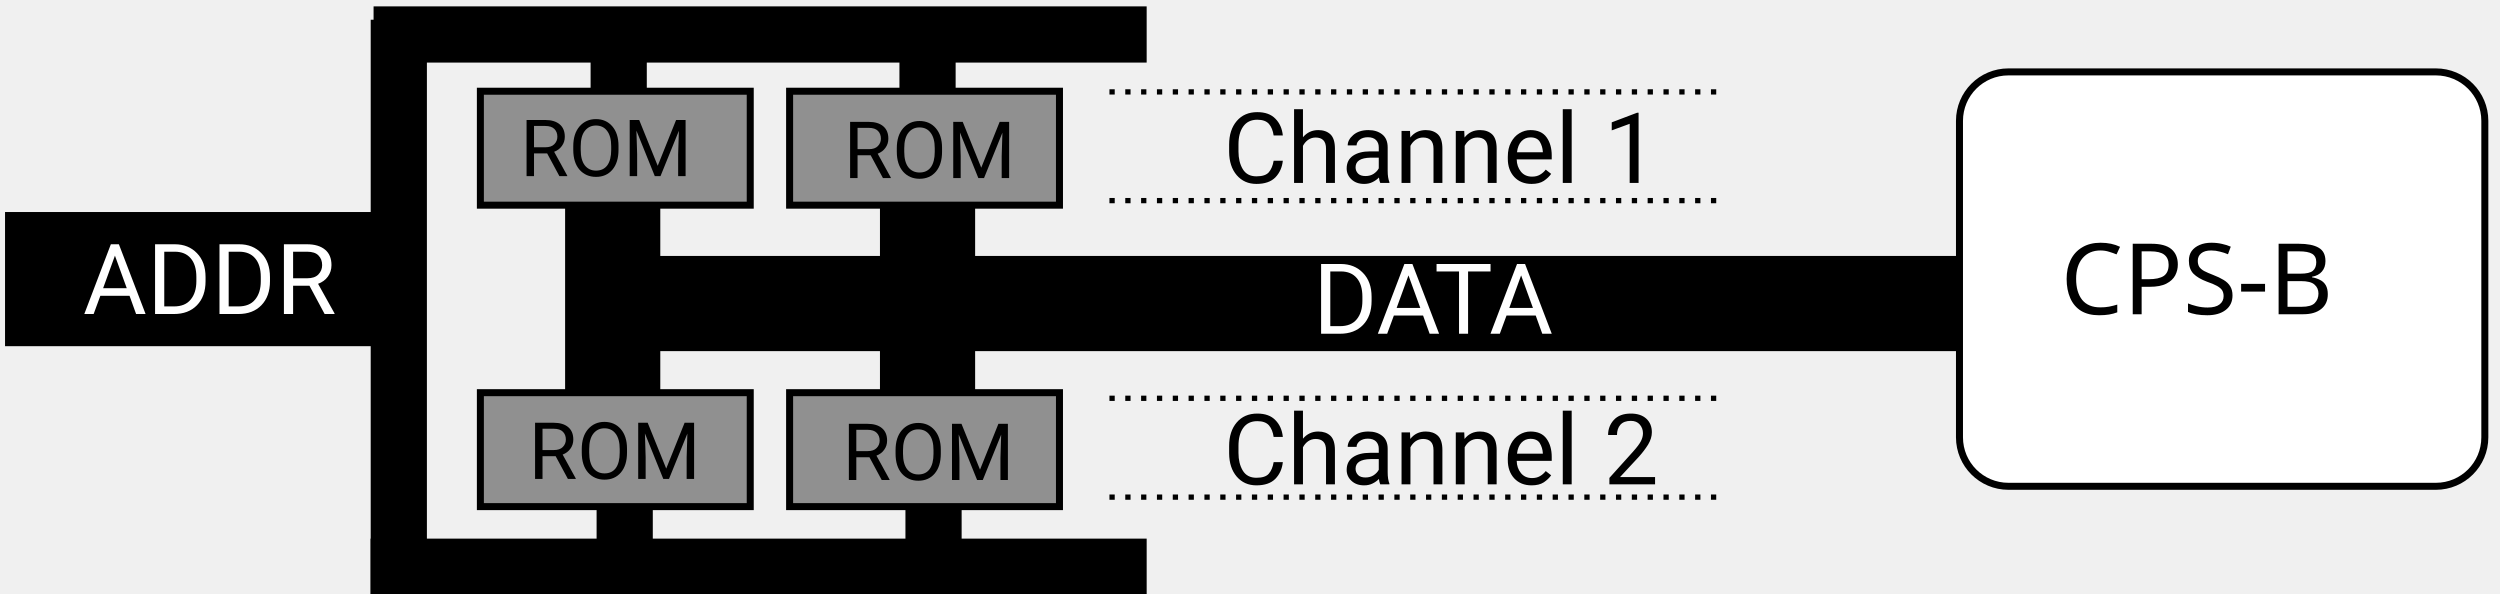
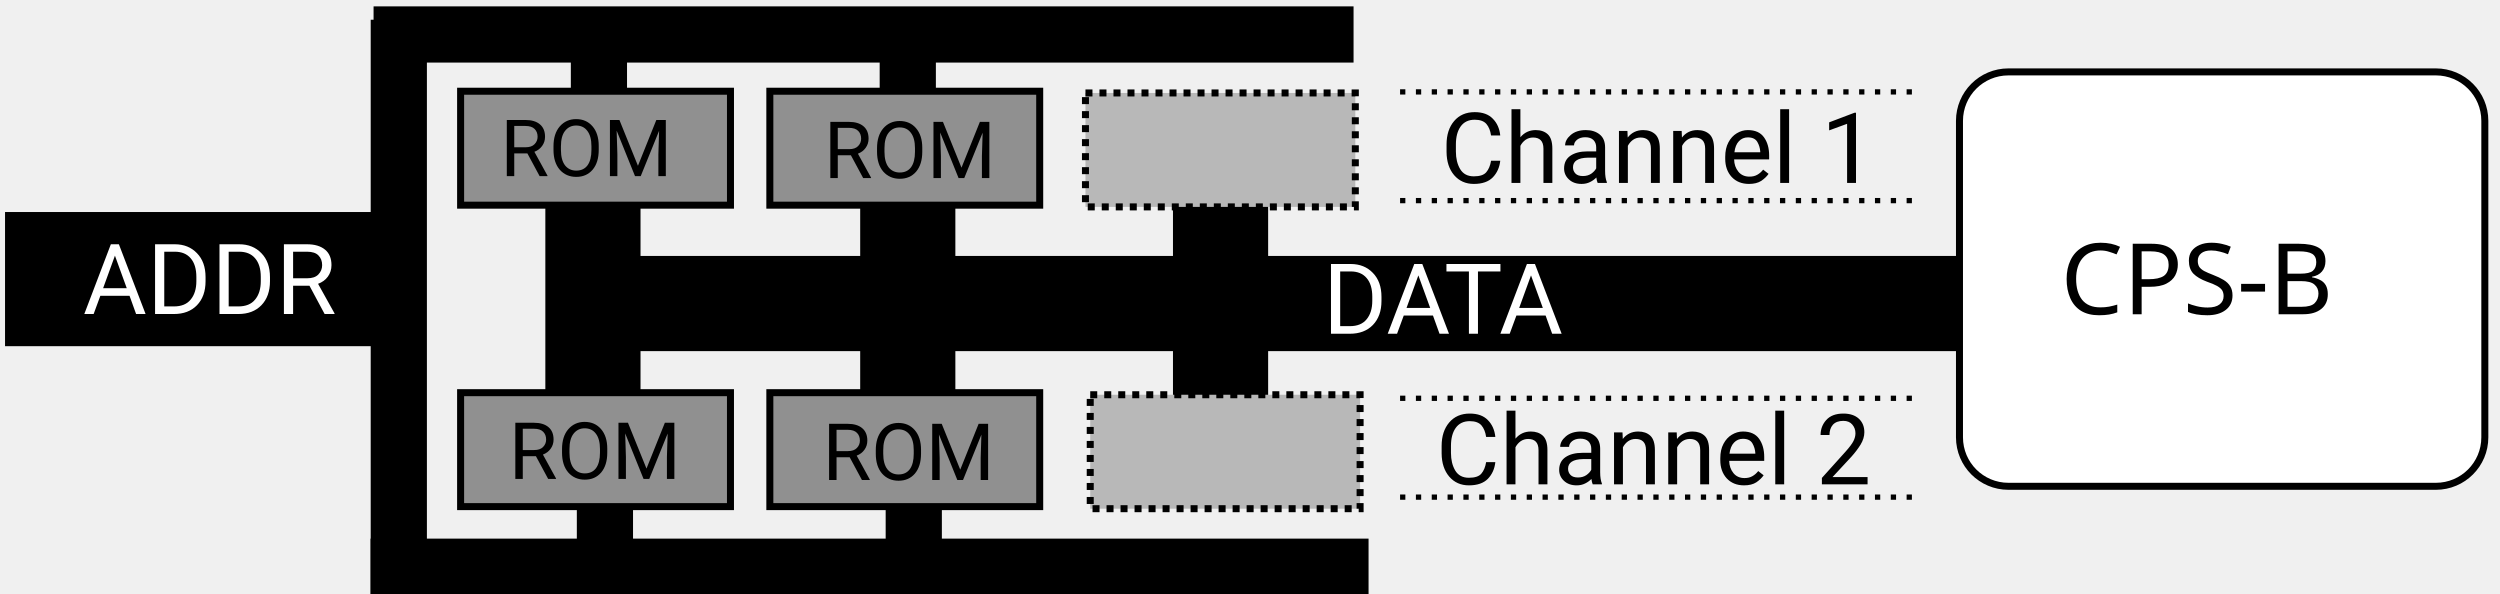
<svg xmlns="http://www.w3.org/2000/svg" width="267.701mm" height="63.523mm" viewBox="0 0 267.701 63.523" version="1.1" id="svg10483">
  <defs id="defs10480" />
  <g id="layer1" transform="translate(24.68276,-74.66826)">
    <rect style="fill:#000000;fill-opacity:1;stroke:#000000;stroke-width:0.679" id="rect25131-6" width="43.254" height="13.687" x="-23.804" y="97.711" />
    <text xml:space="preserve" style="font-style:normal;font-weight:normal;font-size:10.514px;line-height:1.25;font-family:sans-serif;word-spacing:0px;fill:#000000;fill-opacity:1;stroke:none;stroke-width:0.438" x="-15.814" y="108.292" id="text18129-6-1-1">
      <tspan id="tspan18127-7-2-9" style="font-style:normal;font-variant:normal;font-weight:normal;font-stretch:normal;font-size:10.514px;font-family:Roboto;-inkscape-font-specification:Roboto;fill:#ffffff;fill-opacity:1;stroke-width:0.438" x="-15.814" y="108.292">ADDR</tspan>
    </text>
    <rect style="fill:#000000;fill-opacity:1;stroke:#000000;stroke-width:1.024" id="rect25131-6-5" width="146.939" height="9.168" x="42.16" y="102.587" />
-     <rect style="fill:#000000;fill-opacity:1;stroke:#000000;stroke-width:0.448" id="rect25131-6-5-3" width="26.467" height="9.744" x="-118.287" y="36.053" transform="rotate(-90)" />
-     <rect style="fill:#000000;fill-opacity:1;stroke:#000000;stroke-width:0.473" id="rect25131-6-5-3-2" width="29.652" height="9.718" x="-119.88" y="69.78" transform="rotate(-90)" />
-     <rect style="fill:#000000;fill-opacity:1;stroke:#000000;stroke-width:0.589" id="rect25131-6-5-6" width="82.194" height="5.429" x="15.614" y="75.646" />
+     <rect style="fill:#000000;fill-opacity:1;stroke:#000000;stroke-width:0.448" id="rect25131-6-5-3" width="26.467" height="9.744" x="-118.287" y="33.937" transform="rotate(-90)" />
+     <rect style="fill:#000000;fill-opacity:1;stroke:#000000;stroke-width:0.473" id="rect25131-6-5-3-2" width="29.652" height="9.718" x="-119.88" y="67.663" transform="rotate(-90)" />
+     <rect style="fill:#000000;fill-opacity:1;stroke:#000000;stroke-width:0.473" id="rect25131-6-5-3-2-5" width="29.652" height="9.718" x="-123.529" y="101.156" transform="rotate(-90)" />
+     <rect style="fill:#000000;fill-opacity:1;stroke:#000000;stroke-width:0.659" id="rect25131-6-5-6" width="104.278" height="5.358" x="15.649" y="75.681" />
    <rect style="fill:#000000;fill-opacity:1;stroke:#000000;stroke-width:0.514" id="rect25131-6-5-6-1" width="61.72" height="5.504" x="-138.76" y="15.269" transform="rotate(-90)" />
-     <rect style="fill:#000000;fill-opacity:1;stroke:#000000;stroke-width:0.273" id="rect25131-6-5-6-1-5" width="16.688" height="5.745" x="-94.732" y="38.695" transform="rotate(-90)" />
-     <rect style="fill:#000000;fill-opacity:1;stroke:#000000;stroke-width:0.249" id="rect25131-6-5-6-1-0" width="13.823" height="5.769" x="-93.781" y="71.754" transform="rotate(-90)" />
-     <rect style="fill:#000000;fill-opacity:1;stroke:#000000;stroke-width:0.288" id="rect25131-6-5-6-1-04" width="18.6" height="5.73" x="-137.731" y="72.416" transform="rotate(-90)" />
-     <rect style="fill:#000000;fill-opacity:1;stroke:#000000;stroke-width:0.246" id="rect25131-6-5-6-1-1" width="13.504" height="5.772" x="-138.073" y="39.324" transform="rotate(-90)" />
-     <rect style="fill:#000000;fill-opacity:1;stroke:#000000;stroke-width:0.59" id="rect25131-6-5-6-2" width="82.514" height="5.428" x="15.294" y="132.639" />
-     <text xml:space="preserve" style="font-style:normal;font-weight:normal;font-size:10.514px;line-height:1.25;font-family:sans-serif;word-spacing:0px;fill:#000000;fill-opacity:1;stroke:none;stroke-width:0.438" x="115.908" y="110.408" id="text18129-6-1-1-2">
-       <tspan id="tspan18127-7-2-9-8" style="font-style:normal;font-variant:normal;font-weight:normal;font-stretch:normal;font-size:10.514px;font-family:Roboto;-inkscape-font-specification:Roboto;fill:#ffffff;fill-opacity:1;stroke-width:0.438" x="115.908" y="110.408">DATA</tspan>
+     <rect style="fill:#000000;fill-opacity:1;stroke:#000000;stroke-width:0.273" id="rect25131-6-5-6-1-5" width="16.688" height="5.745" x="-94.732" y="36.578" transform="rotate(-90)" />
+     <rect style="fill:#000000;fill-opacity:1;stroke:#000000;stroke-width:0.249" id="rect25131-6-5-6-1-0" width="13.823" height="5.769" x="-93.781" y="69.638" transform="rotate(-90)" />
+     <rect style="fill:#000000;fill-opacity:1;stroke:#000000;stroke-width:0.288" id="rect25131-6-5-6-1-04" width="18.6" height="5.73" x="-137.731" y="70.299" transform="rotate(-90)" />
+     <rect style="fill:#000000;fill-opacity:1;stroke:#000000;stroke-width:0.246" id="rect25131-6-5-6-1-1" width="13.504" height="5.772" x="-138.073" y="37.207" transform="rotate(-90)" />
+     <rect style="fill:#000000;fill-opacity:1;stroke:#000000;stroke-width:0.665" id="rect25131-6-5-6-2" width="106.199" height="5.353" x="15.331" y="132.676" />
+     <text xml:space="preserve" style="font-style:normal;font-weight:normal;font-size:10.514px;line-height:1.25;font-family:sans-serif;word-spacing:0px;fill:#000000;fill-opacity:1;stroke:none;stroke-width:0.438" x="116.966" y="110.408" id="text18129-6-1-1-2">
+       <tspan id="tspan18127-7-2-9-8" style="font-style:normal;font-variant:normal;font-weight:normal;font-stretch:normal;font-size:10.514px;font-family:Roboto;-inkscape-font-specification:Roboto;fill:#ffffff;fill-opacity:1;stroke-width:0.438" x="116.966" y="110.408">DATA</tspan>
    </text>
-     <text xml:space="preserve" style="font-style:normal;font-weight:normal;font-size:10.514px;line-height:1.25;font-family:sans-serif;word-spacing:0px;fill:#000000;fill-opacity:1;stroke:none;stroke-width:0.438" x="106.323" y="94.252" id="text18129-6-1-1-2-6">
-       <tspan id="tspan18127-7-2-9-8-2" style="font-style:normal;font-variant:normal;font-weight:normal;font-stretch:normal;font-size:10.514px;font-family:Roboto;-inkscape-font-specification:Roboto;fill:#000000;fill-opacity:1;stroke-width:0.438" x="106.323" y="94.252">Channel 1</tspan>
+     <text xml:space="preserve" style="font-style:normal;font-weight:normal;font-size:10.514px;line-height:1.25;font-family:sans-serif;word-spacing:0px;fill:#000000;fill-opacity:1;stroke:none;stroke-width:0.438" x="129.606" y="94.252" id="text18129-6-1-1-2-6">
+       <tspan id="tspan18127-7-2-9-8-2" style="font-style:normal;font-variant:normal;font-weight:normal;font-stretch:normal;font-size:10.514px;font-family:Roboto;-inkscape-font-specification:Roboto;fill:#000000;fill-opacity:1;stroke-width:0.438" x="129.606" y="94.252">Channel 1</tspan>
    </text>
    <rect style="fill:#ffffff;stroke:#000000;stroke-width:0.75" id="rect4994" width="56.255" height="44.375" x="185.139" y="82.367" ry="5.241" />
    <text xml:space="preserve" style="font-style:normal;font-weight:normal;font-size:10.583px;line-height:1.25;font-family:sans-serif;fill:#000000;fill-opacity:1;stroke:none;stroke-width:0.265" x="195.971" y="108.316" id="text6431">
      <tspan id="tspan6429" style="font-style:normal;font-variant:normal;font-weight:normal;font-stretch:normal;font-family:'Roboto Mono';-inkscape-font-specification:'Roboto Mono';stroke-width:0.265" x="195.971" y="108.316">CPS-B</tspan>
    </text>
-     <g id="g53020" transform="translate(-9.525)">
-       <rect style="fill:#909090;fill-opacity:1;stroke:#000000;stroke-width:0.75;stroke-opacity:1" id="rect51845" width="28.897" height="12.201" x="36.281" y="84.437" />
-       <rect style="fill:#909090;fill-opacity:1;stroke:#000000;stroke-width:0.75;stroke-opacity:1" id="rect51845-5" width="28.897" height="12.201" x="69.394" y="84.437" />
-     </g>
-     <g id="g53026" transform="translate(-9.525,32.27918)">
+     <rect style="fill:#909090;fill-opacity:1;stroke:#000000;stroke-width:0.75;stroke-opacity:1" id="rect51845" width="28.897" height="12.201" x="24.64" y="84.437" />
+     <rect style="fill:#909090;fill-opacity:1;stroke:#000000;stroke-width:0.75;stroke-opacity:1" id="rect51845-5" width="28.897" height="12.201" x="57.752" y="84.437" />
+     <rect style="fill:#b8b8b8;fill-opacity:1;stroke:#000000;stroke-width:0.75;stroke-opacity:1;stroke-miterlimit:4;stroke-dasharray:0.75, 0.75;stroke-dashoffset:0" id="rect51845-5-3" width="28.897" height="12.201" x="91.549" y="84.622" />
+     <rect style="fill:#b8b8b8;fill-opacity:1;stroke:#000000;stroke-width:0.75;stroke-miterlimit:4;stroke-dasharray:0.75, 0.75;stroke-dashoffset:0;stroke-opacity:1" id="rect51845-5-3-3" width="28.897" height="12.201" x="92.06" y="116.938" />
+     <g id="g53026" transform="translate(-11.64167,32.27918)">
      <rect style="fill:#909090;fill-opacity:1;stroke:#000000;stroke-width:0.75;stroke-opacity:1" id="rect53022" width="28.897" height="12.201" x="36.281" y="84.437" />
      <rect style="fill:#909090;fill-opacity:1;stroke:#000000;stroke-width:0.75;stroke-opacity:1" id="rect53024" width="28.897" height="12.201" x="69.394" y="84.437" />
    </g>
-     <text xml:space="preserve" style="font-style:normal;font-weight:normal;font-size:10.514px;line-height:1.25;font-family:sans-serif;word-spacing:0px;fill:#000000;fill-opacity:1;stroke:none;stroke-width:0.438" x="106.323" y="126.531" id="text54727">
-       <tspan id="tspan54725" style="font-style:normal;font-variant:normal;font-weight:normal;font-stretch:normal;font-size:10.514px;font-family:Roboto;-inkscape-font-specification:Roboto;fill:#000000;fill-opacity:1;stroke-width:0.438" x="106.323" y="126.531">Channel 2</tspan>
+     <text xml:space="preserve" style="font-style:normal;font-weight:normal;font-size:10.514px;line-height:1.25;font-family:sans-serif;word-spacing:0px;fill:#000000;fill-opacity:1;stroke:none;stroke-width:0.438" x="129.077" y="126.531" id="text54727">
+       <tspan id="tspan54725" style="font-style:normal;font-variant:normal;font-weight:normal;font-stretch:normal;font-size:10.514px;font-family:Roboto;-inkscape-font-specification:Roboto;fill:#000000;fill-opacity:1;stroke-width:0.438" x="129.077" y="126.531">Channel 2</tspan>
    </text>
-     <path style="fill:none;stroke:#000000;stroke-width:0.565;stroke-linecap:butt;stroke-linejoin:miter;stroke-miterlimit:4;stroke-dasharray:0.565, 1.13;stroke-dashoffset:0;stroke-opacity:1" d="M 94.117,84.509 H 159.939" id="path56892" />
-     <path style="fill:none;stroke:#000000;stroke-width:0.565;stroke-linecap:butt;stroke-linejoin:miter;stroke-miterlimit:4;stroke-dasharray:0.565, 1.13;stroke-dashoffset:0;stroke-opacity:1" d="M 94.117,96.15 H 159.939" id="path57111" />
-     <path style="fill:none;stroke:#000000;stroke-width:0.565;stroke-linecap:butt;stroke-linejoin:miter;stroke-miterlimit:4;stroke-dasharray:0.565, 1.13;stroke-dashoffset:0;stroke-opacity:1" d="M 94.117,117.317 H 159.939" id="path57130" />
-     <path style="fill:none;stroke:#000000;stroke-width:0.565;stroke-linecap:butt;stroke-linejoin:miter;stroke-miterlimit:4;stroke-dasharray:0.565, 1.13;stroke-dashoffset:0;stroke-opacity:1" d="M 94.117,127.901 H 159.939" id="path57132" />
-     <text xml:space="preserve" style="font-style:normal;font-weight:normal;font-size:8.467px;line-height:1.25;font-family:sans-serif;word-spacing:0px;fill:#000000;fill-opacity:1;stroke:none;stroke-width:0.438" x="31" y="93.532" id="text18129-6-1-1-9">
-       <tspan id="tspan18127-7-2-9-0" style="font-style:normal;font-variant:normal;font-weight:normal;font-stretch:normal;font-size:8.467px;font-family:Roboto;-inkscape-font-specification:Roboto;fill:#000000;fill-opacity:1;stroke-width:0.438" x="31" y="93.532">ROM</tspan>
+     <path style="fill:none;stroke:#000000;stroke-width:0.565;stroke-linecap:butt;stroke-linejoin:miter;stroke-miterlimit:4;stroke-dasharray:0.565, 1.13;stroke-dashoffset:0;stroke-opacity:1" d="m 125.238,84.509 h 55.868" id="path56892" />
+     <path style="fill:none;stroke:#000000;stroke-width:0.565;stroke-linecap:butt;stroke-linejoin:miter;stroke-miterlimit:4;stroke-dasharray:0.565, 1.13;stroke-dashoffset:0;stroke-opacity:1" d="m 125.238,96.15 h 55.868" id="path57111" />
+     <path style="fill:none;stroke:#000000;stroke-width:0.565;stroke-linecap:butt;stroke-linejoin:miter;stroke-miterlimit:4;stroke-dasharray:0.565, 1.13;stroke-dashoffset:0;stroke-opacity:1" d="m 125.238,117.317 h 55.868" id="path57130" />
+     <path style="fill:none;stroke:#000000;stroke-width:0.565;stroke-linecap:butt;stroke-linejoin:miter;stroke-miterlimit:4;stroke-dasharray:0.565, 1.13;stroke-dashoffset:0;stroke-opacity:1" d="m 125.238,127.901 h 55.868" id="path57132" />
+     <text xml:space="preserve" style="font-style:normal;font-weight:normal;font-size:8.467px;line-height:1.25;font-family:sans-serif;word-spacing:0px;fill:#000000;fill-opacity:1;stroke:none;stroke-width:0.438" x="28.883" y="93.532" id="text18129-6-1-1-9">
+       <tspan id="tspan18127-7-2-9-0" style="font-style:normal;font-variant:normal;font-weight:normal;font-stretch:normal;font-size:8.467px;font-family:Roboto;-inkscape-font-specification:Roboto;fill:#000000;fill-opacity:1;stroke-width:0.438" x="28.883" y="93.532">ROM</tspan>
    </text>
-     <text xml:space="preserve" style="font-style:normal;font-weight:normal;font-size:8.467px;line-height:1.25;font-family:sans-serif;word-spacing:0px;fill:#000000;fill-opacity:1;stroke:none;stroke-width:0.438" x="65.644" y="93.732" id="text18129-6-1-1-9-4">
-       <tspan id="tspan18127-7-2-9-0-7" style="font-style:normal;font-variant:normal;font-weight:normal;font-stretch:normal;font-size:8.467px;font-family:Roboto;-inkscape-font-specification:Roboto;fill:#000000;fill-opacity:1;stroke-width:0.438" x="65.644" y="93.732">ROM</tspan>
+     <text xml:space="preserve" style="font-style:normal;font-weight:normal;font-size:8.467px;line-height:1.25;font-family:sans-serif;word-spacing:0px;fill:#000000;fill-opacity:1;stroke:none;stroke-width:0.438" x="63.527" y="93.732" id="text18129-6-1-1-9-4">
+       <tspan id="tspan18127-7-2-9-0-7" style="font-style:normal;font-variant:normal;font-weight:normal;font-stretch:normal;font-size:8.467px;font-family:Roboto;-inkscape-font-specification:Roboto;fill:#000000;fill-opacity:1;stroke-width:0.438" x="63.527" y="93.732">ROM</tspan>
    </text>
-     <text xml:space="preserve" style="font-style:normal;font-weight:normal;font-size:8.467px;line-height:1.25;font-family:sans-serif;word-spacing:0px;fill:#000000;fill-opacity:1;stroke:none;stroke-width:0.438" x="65.513" y="126.066" id="text18129-6-1-1-9-9">
-       <tspan id="tspan18127-7-2-9-0-0" style="font-style:normal;font-variant:normal;font-weight:normal;font-stretch:normal;font-size:8.467px;font-family:Roboto;-inkscape-font-specification:Roboto;fill:#000000;fill-opacity:1;stroke-width:0.438" x="65.513" y="126.066">ROM</tspan>
+     <text xml:space="preserve" style="font-style:normal;font-weight:normal;font-size:8.467px;line-height:1.25;font-family:sans-serif;word-spacing:0px;fill:#000000;fill-opacity:1;stroke:none;stroke-width:0.438" x="63.396" y="126.066" id="text18129-6-1-1-9-9">
+       <tspan id="tspan18127-7-2-9-0-0" style="font-style:normal;font-variant:normal;font-weight:normal;font-stretch:normal;font-size:8.467px;font-family:Roboto;-inkscape-font-specification:Roboto;fill:#000000;fill-opacity:1;stroke-width:0.438" x="63.396" y="126.066">ROM</tspan>
    </text>
-     <text xml:space="preserve" style="font-style:normal;font-weight:normal;font-size:8.467px;line-height:1.25;font-family:sans-serif;word-spacing:0px;fill:#000000;fill-opacity:1;stroke:none;stroke-width:0.438" x="31.912" y="125.953" id="text18129-6-1-1-9-92">
-       <tspan id="tspan18127-7-2-9-0-9" style="font-style:normal;font-variant:normal;font-weight:normal;font-stretch:normal;font-size:8.467px;font-family:Roboto;-inkscape-font-specification:Roboto;fill:#000000;fill-opacity:1;stroke-width:0.438" x="31.912" y="125.953">ROM</tspan>
+     <text xml:space="preserve" style="font-style:normal;font-weight:normal;font-size:8.467px;line-height:1.25;font-family:sans-serif;word-spacing:0px;fill:#000000;fill-opacity:1;stroke:none;stroke-width:0.438" x="29.796" y="125.953" id="text18129-6-1-1-9-92">
+       <tspan id="tspan18127-7-2-9-0-9" style="font-style:normal;font-variant:normal;font-weight:normal;font-stretch:normal;font-size:8.467px;font-family:Roboto;-inkscape-font-specification:Roboto;fill:#000000;fill-opacity:1;stroke-width:0.438" x="29.796" y="125.953">ROM</tspan>
    </text>
  </g>
</svg>
